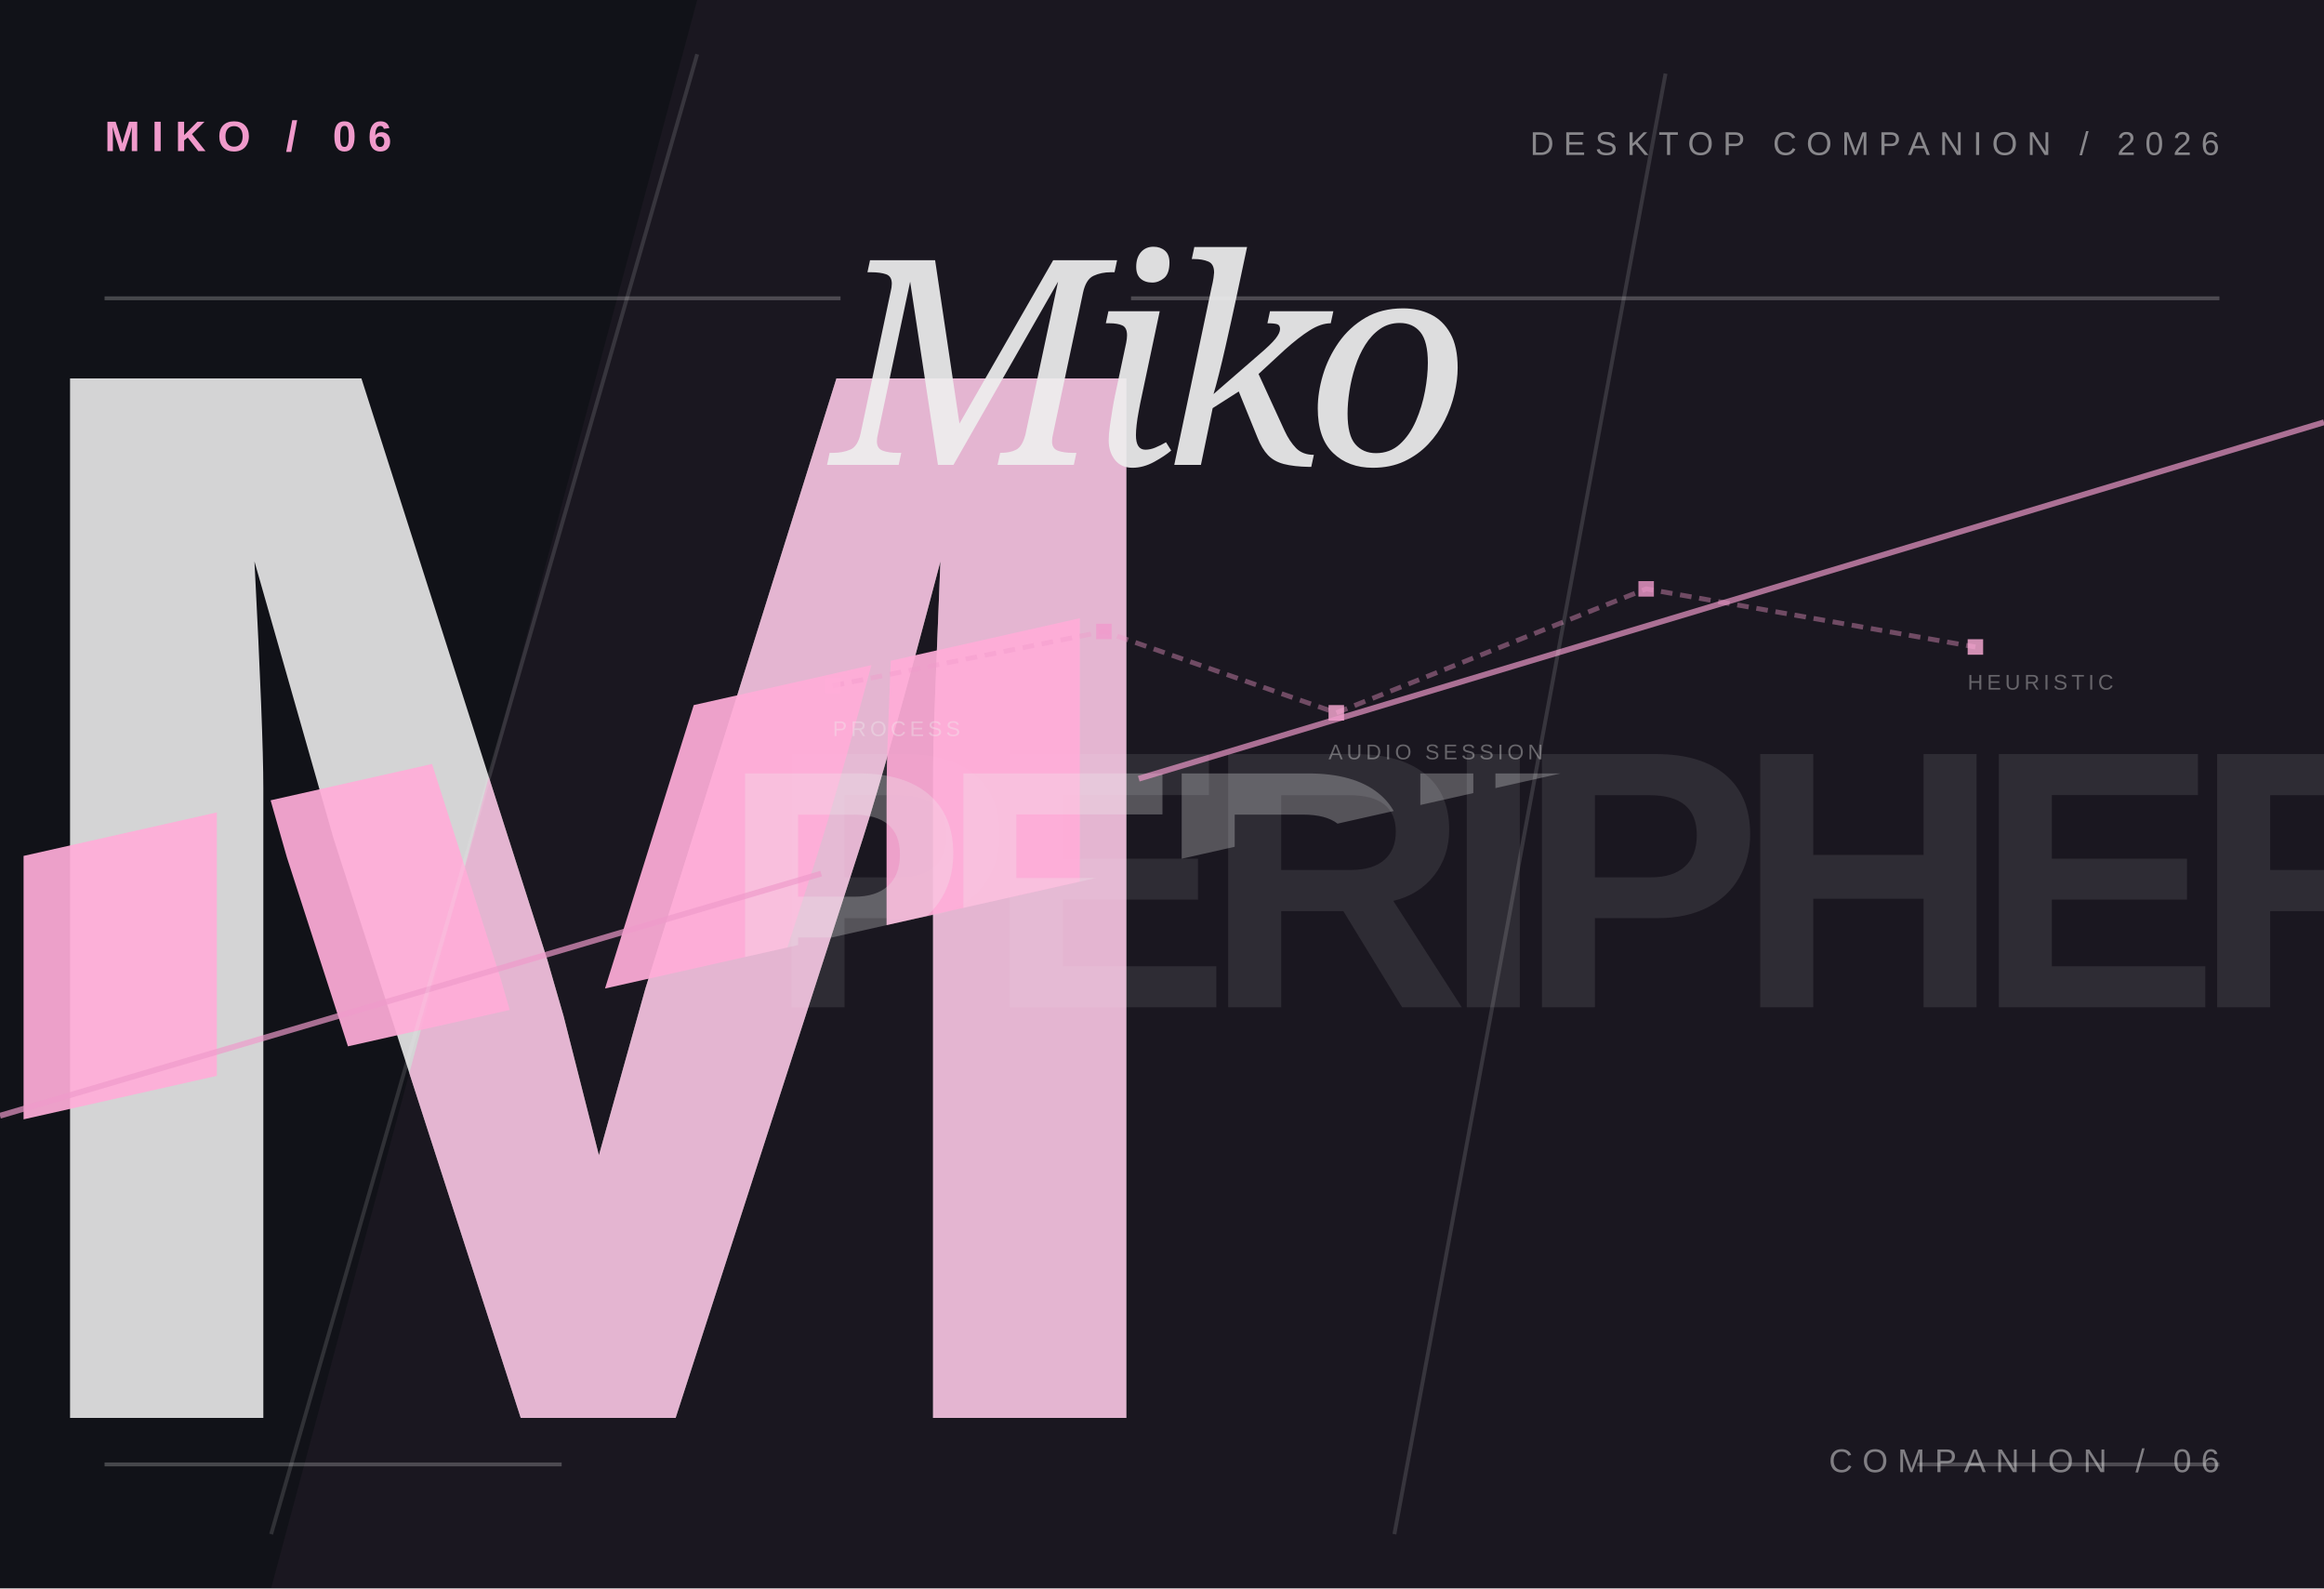
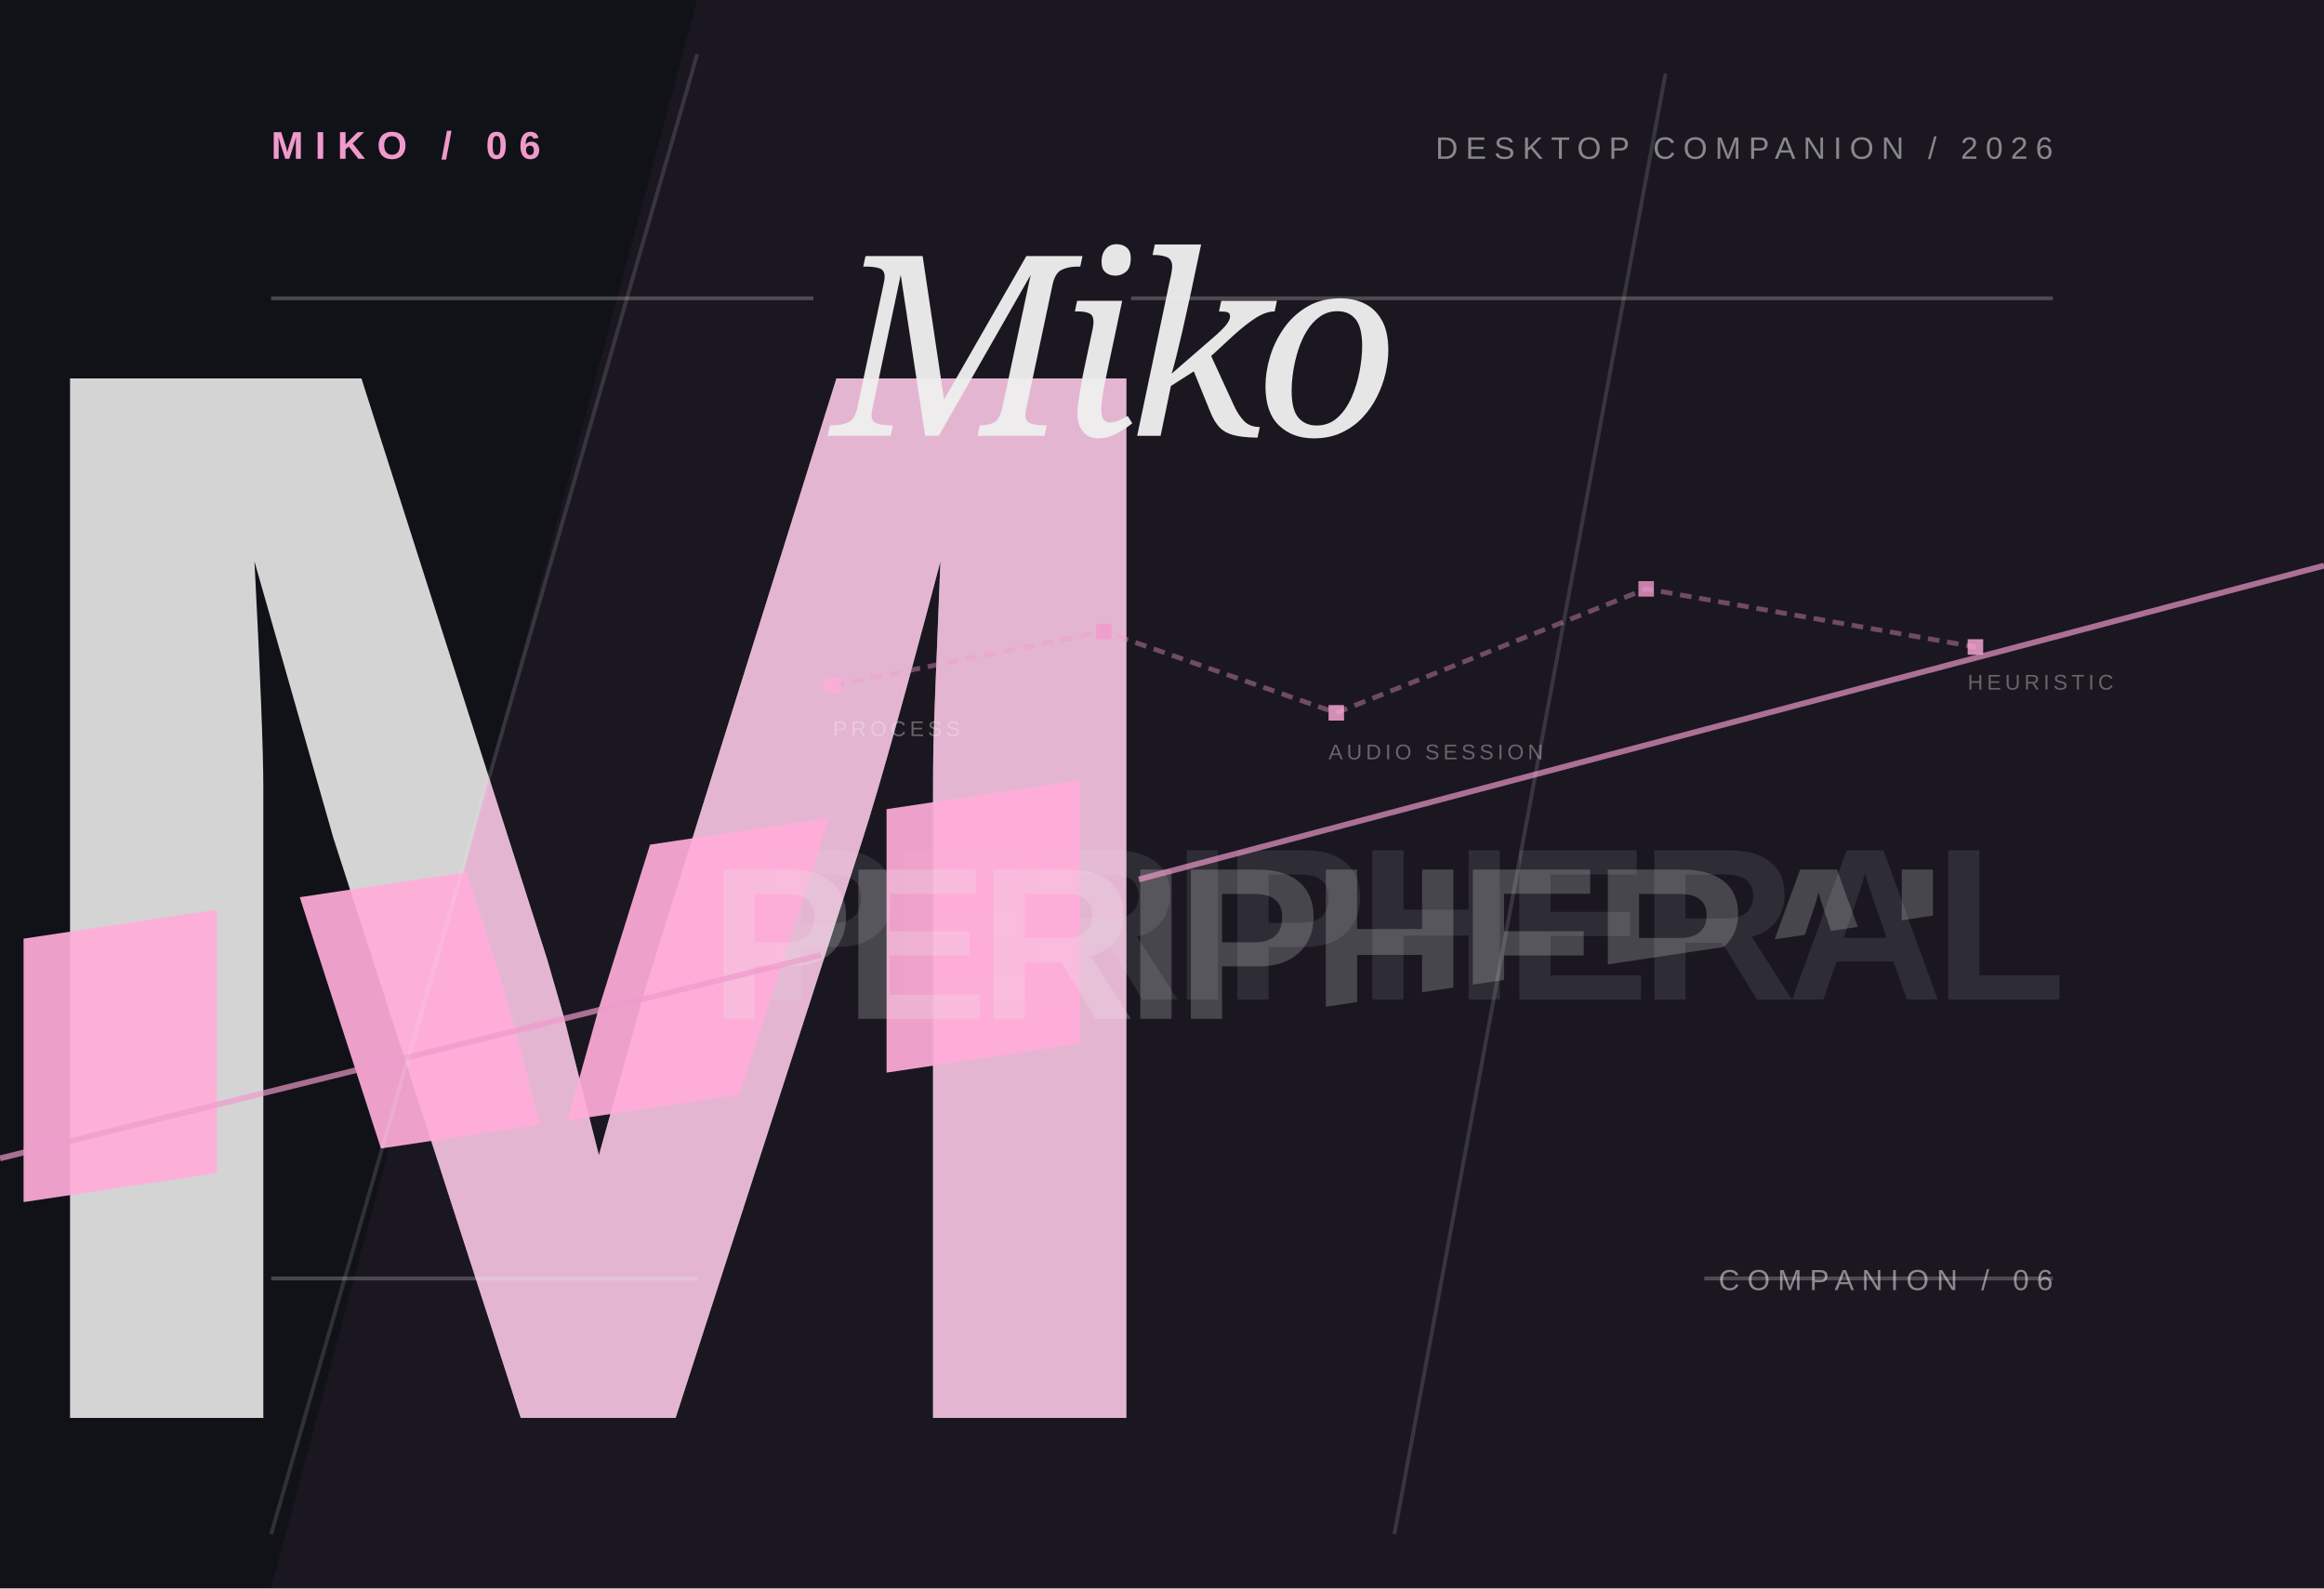
<svg xmlns="http://www.w3.org/2000/svg" viewBox="0 0 1200 820">
  <defs>
    <clipPath id="miko-slice">
-       <path d="M0 440 1200 170v136L0 576Z" />
+       <path d="M0 480 1200 300v136L0 616Z" />
    </clipPath>
    <clipPath id="miko-panel">
      <path d="M360 0h840v820H140Z" />
    </clipPath>
  </defs>
  <rect width="1200" height="820" fill="#111218" />
  <path d="M360 0h840v820H140Z" fill="#f09acb" fill-opacity=".045" />
-   <text x="54" y="78" fill="#f09acb" font-family="Arial,sans-serif" font-size="22" font-weight="700" letter-spacing="6">MIKO / 06</text>
-   <text x="1146" y="80" text-anchor="end" fill="#eeeeee" fill-opacity=".52" font-family="Arial,sans-serif" font-size="17" letter-spacing="5">DESKTOP COMPANION / 2026</text>
+   <text x="140" y="82" fill="#f09acb" font-family="Arial,sans-serif" font-size="20" font-weight="700" letter-spacing="6">MIKO / 06</text>
+   <text x="1060" y="82" text-anchor="end" fill="#eeeeee" fill-opacity=".52" font-family="Arial,sans-serif" font-size="16" letter-spacing="4">DESKTOP COMPANION / 2026</text>
  <text x="-16" y="732" fill="#eeeeee" fill-opacity=".88" font-family="Arial Black,Arial,sans-serif" font-size="780" font-weight="900" letter-spacing="-62">M</text>
  <g clip-path="url(#miko-panel)">
    <text x="-16" y="732" fill="#f09acb" fill-opacity=".55" font-family="Arial Black,Arial,sans-serif" font-size="780" font-weight="900" letter-spacing="-62">M</text>
  </g>
-   <text x="430" y="240" fill="#eeeeee" fill-opacity=".92" font-family="Georgia,serif" font-size="148" font-style="italic" letter-spacing="-7">Miko</text>
-   <text x="396" y="520" fill="#eeeeee" fill-opacity=".1" font-family="Arial Black,Arial,sans-serif" font-size="190" font-weight="900" letter-spacing="-14">PERIPHERAL</text>
+   <text x="390" y="516" fill="#eeeeee" fill-opacity=".10" font-family="Arial Black,Arial,sans-serif" font-size="112" font-weight="900" letter-spacing="-5">PERIPHERAL</text>
  <g clip-path="url(#miko-slice)" transform="translate(-24 10)">
    <text x="-16" y="732" fill="#ffadd8" fill-opacity=".92" font-family="Arial Black,Arial,sans-serif" font-size="780" font-weight="900" letter-spacing="-62">M</text>
-     <text x="430" y="240" fill="#f09acb" font-family="Georgia,serif" font-size="148" font-style="italic" letter-spacing="-7">Miko</text>
-     <text x="396" y="520" fill="#eeeeee" fill-opacity=".28" font-family="Arial Black,Arial,sans-serif" font-size="190" font-weight="900" letter-spacing="-14">PERIPHERAL</text>
+     <text x="390" y="516" fill="#eeeeee" fill-opacity=".22" font-family="Arial Black,Arial,sans-serif" font-size="112" font-weight="900" letter-spacing="-5">PERIPHERAL</text>
  </g>
  <path d="M430 354 l140 -28 l120 42 l160 -64 l170 30" fill="none" stroke="#f09acb" stroke-opacity=".4" stroke-width="2.5" stroke-dasharray="6 4" />
  <rect x="426" y="350" width="8" height="8" fill="#ffadd8" fill-opacity=".8" />
  <rect x="566" y="322" width="8" height="8" fill="#f09acb" fill-opacity=".8" />
  <rect x="686" y="364" width="8" height="8" fill="#ffadd8" fill-opacity=".8" />
  <rect x="846" y="300" width="8" height="8" fill="#f09acb" fill-opacity=".8" />
  <rect x="1016" y="330" width="8" height="8" fill="#ffadd8" fill-opacity=".8" />
  <text x="430" y="380" fill="#eeeeee" fill-opacity=".36" font-family="Arial,sans-serif" font-size="11" letter-spacing="2">PROCESS</text>
  <text x="686" y="392" fill="#eeeeee" fill-opacity=".36" font-family="Arial,sans-serif" font-size="11" letter-spacing="2">AUDIO SESSION</text>
  <text x="1016" y="356" fill="#eeeeee" fill-opacity=".36" font-family="Arial,sans-serif" font-size="11" letter-spacing="2">HEURISTIC</text>
-   <path d="M54 154h380M584 154h562M54 756h236M990 756h156" stroke="#eeeeee" stroke-opacity=".24" stroke-width="2" />
-   <path d="M0 576 424 451M588 402l612-184" stroke="#f09acb" stroke-opacity=".68" stroke-width="3" />
+   <text x="430" y="225" fill="#eeeeee" fill-opacity=".96" font-family="Georgia,serif" font-size="130" font-style="italic" letter-spacing="-5">Miko</text>
+   <path d="M140 154h280M584 154h476" stroke="#eeeeee" stroke-opacity=".24" stroke-width="2" />
+   <path d="M0 598 424 493M588 454l612-162" stroke="#f09acb" stroke-opacity=".68" stroke-width="3" />
  <path d="M360 28 140 792M860 38 720 792" stroke="#eeeeee" stroke-opacity=".14" stroke-width="2" />
-   <text x="1146" y="760" text-anchor="end" fill="#eeeeee" fill-opacity=".48" font-family="Arial,sans-serif" font-size="17" letter-spacing="5">COMPANION / 06</text>
+   <path d="M140 660h220M880 660h180" stroke="#eeeeee" stroke-opacity=".24" stroke-width="2" />
+   <text x="1060" y="666" text-anchor="end" fill="#eeeeee" fill-opacity=".52" font-family="Arial,sans-serif" font-size="15" letter-spacing="4">COMPANION / 06</text>
</svg>
